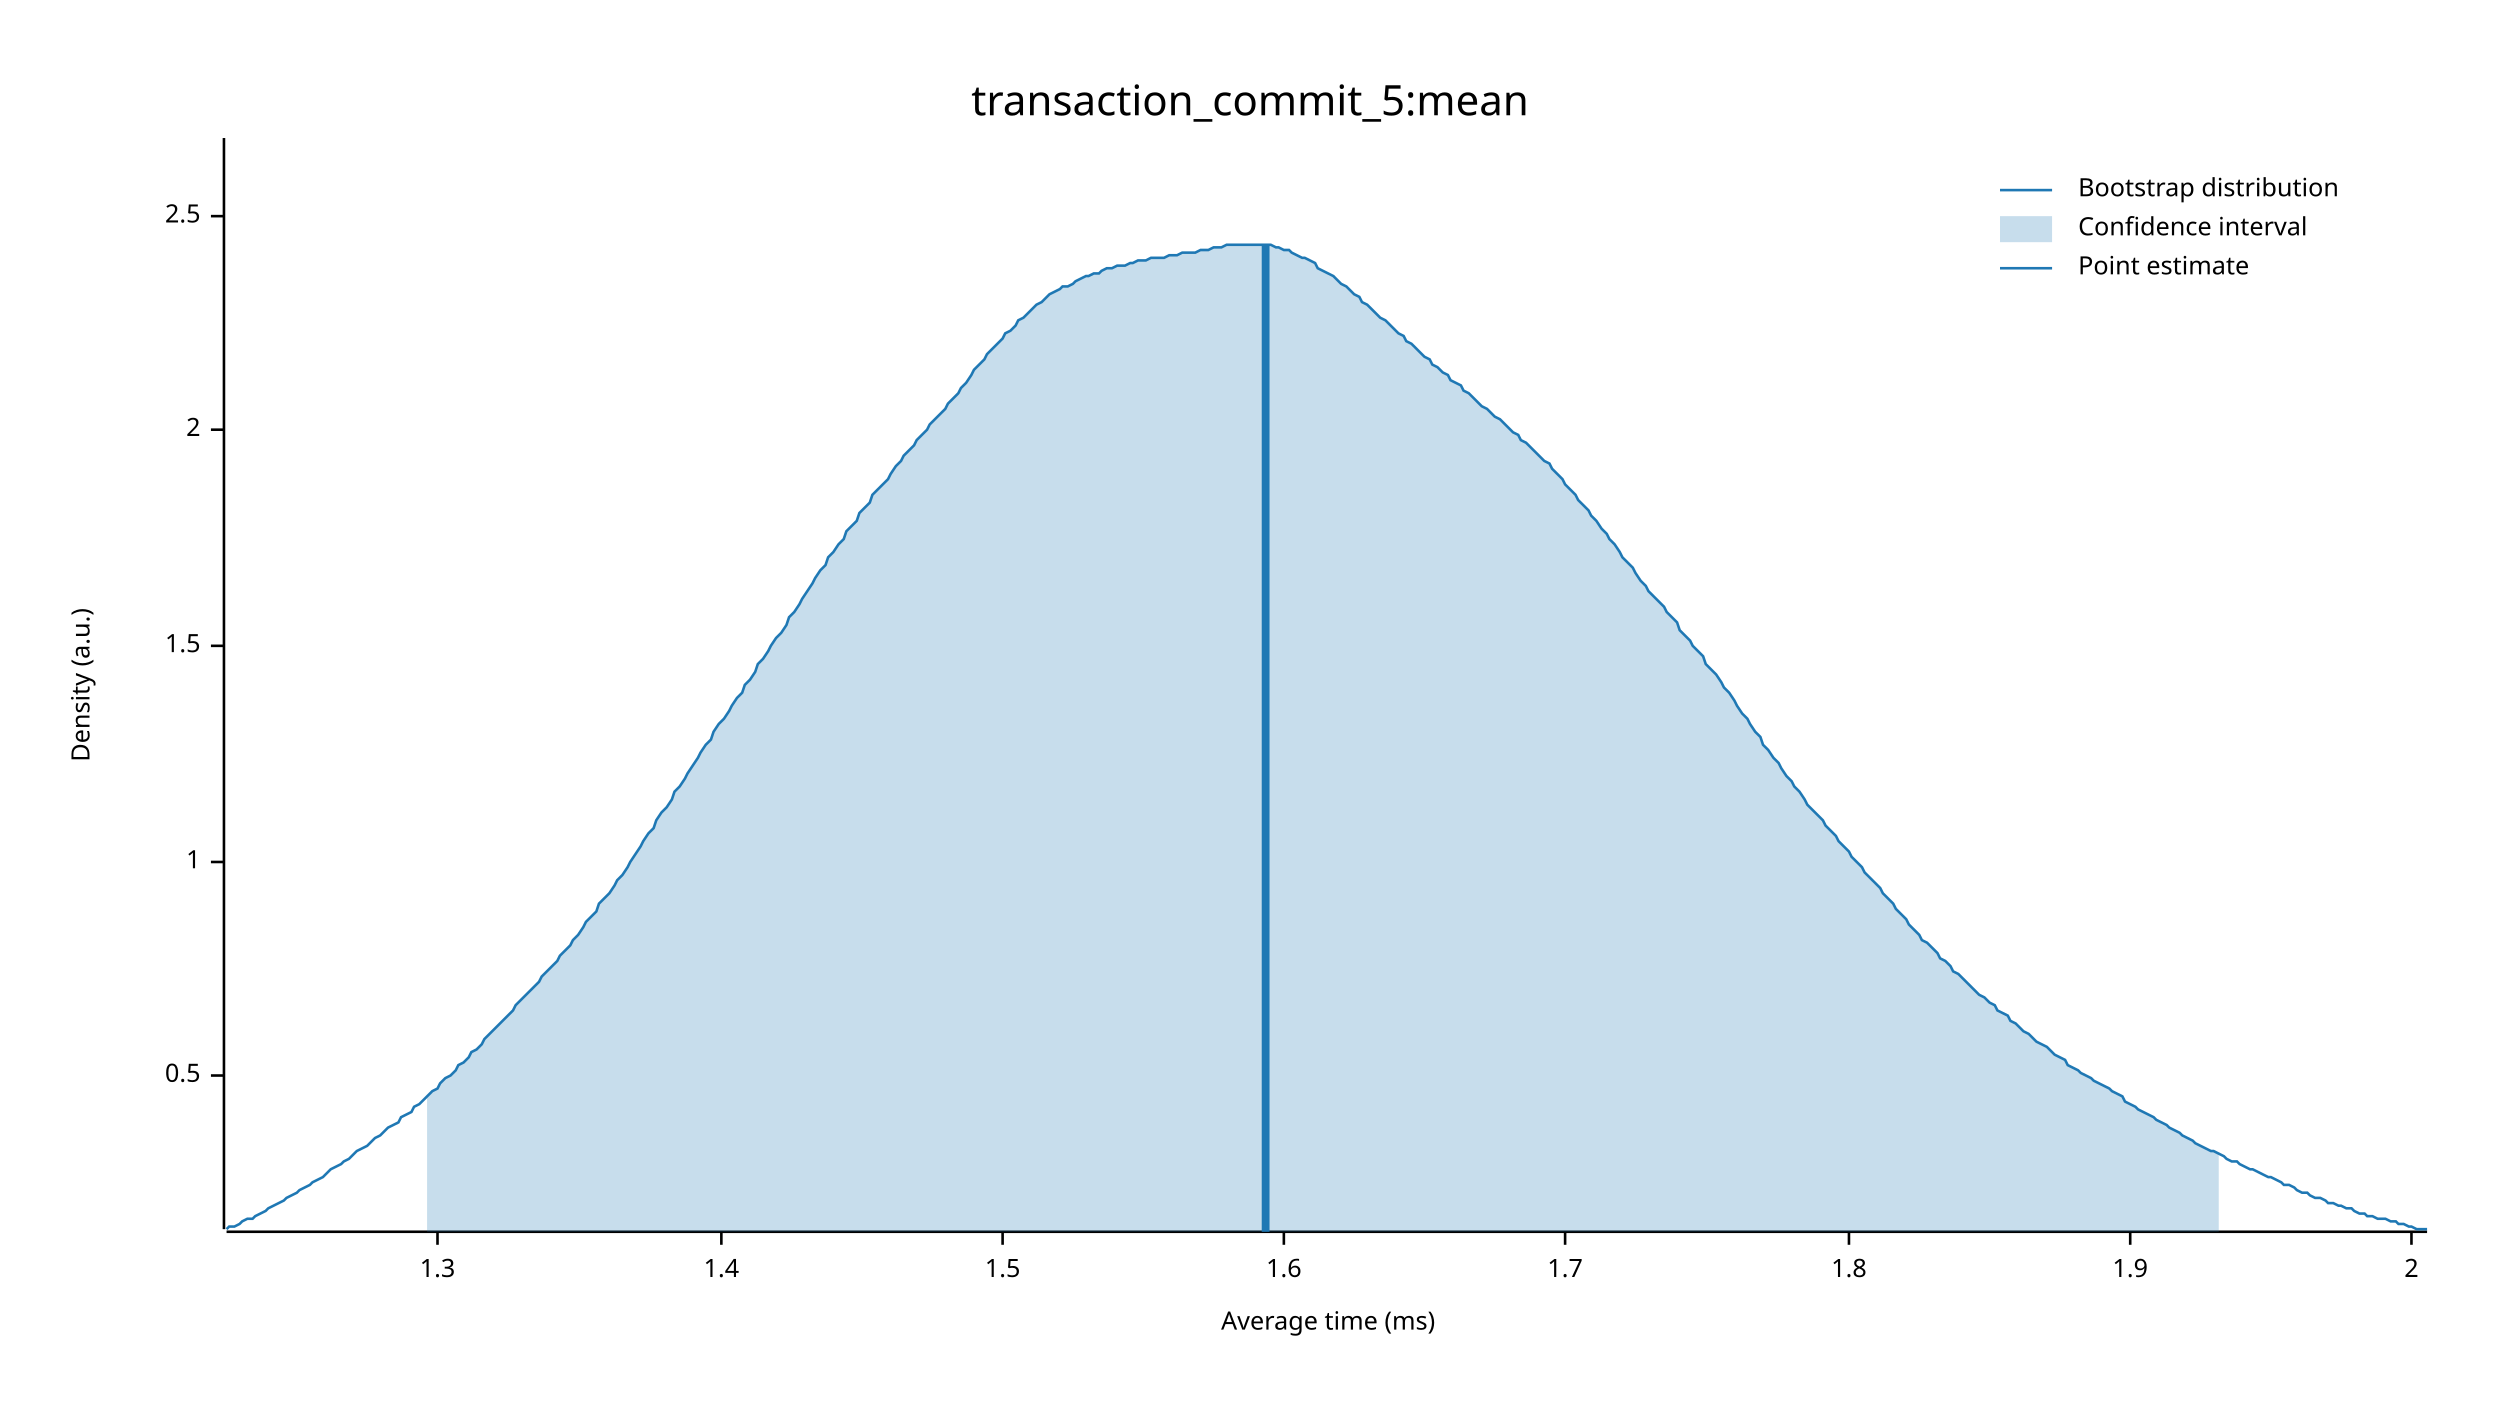
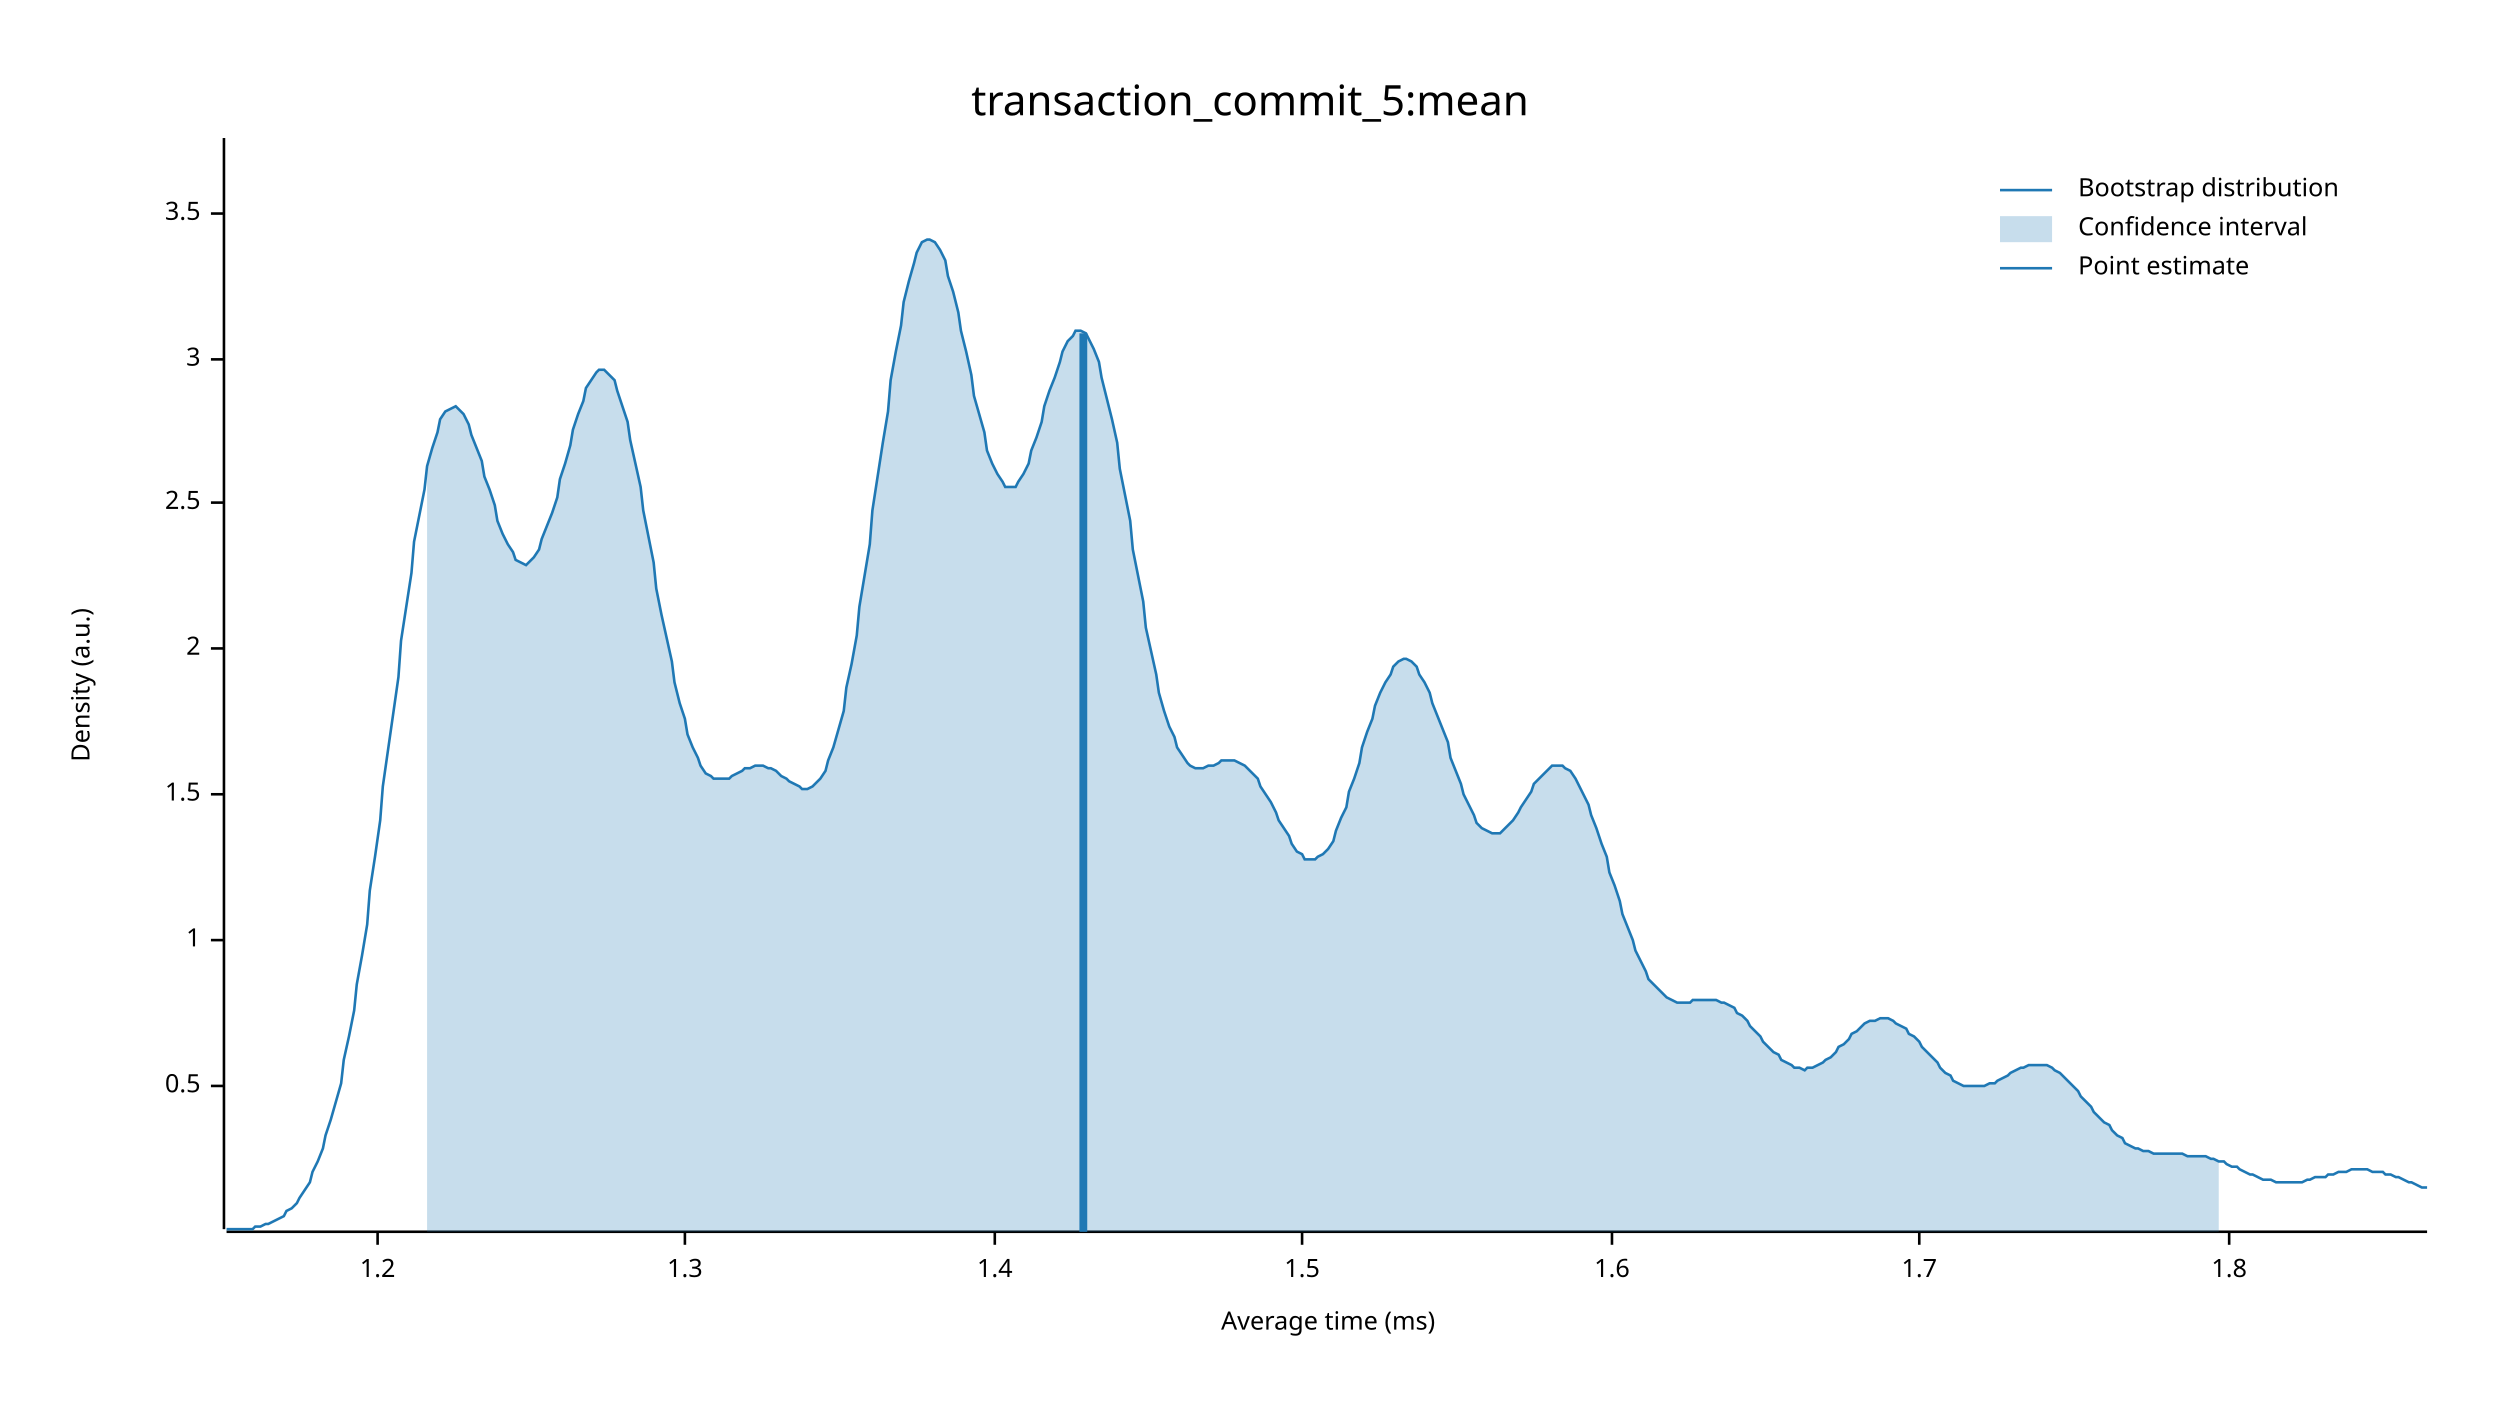
<svg xmlns="http://www.w3.org/2000/svg" width="960" height="540" viewBox="0 0 960 540">
  <text x="480" y="32" dy="0.76em" text-anchor="middle" font-family="sans-serif" font-size="16.129" opacity="1" fill="#000000">
transaction_commit_5:mean
</text>
  <text x="27" y="263" dy="0.76em" text-anchor="middle" font-family="sans-serif" font-size="9.677" opacity="1" fill="#000000" transform="rotate(270, 27, 263)">
Density (a.u.)
</text>
  <text x="510" y="513" dy="-0.5ex" text-anchor="middle" font-family="sans-serif" font-size="9.677" opacity="1" fill="#000000">
Average time (ms)
</text>
  <polyline fill="none" opacity="1" stroke="#000000" stroke-width="1" points="86,53 86,472 " />
-   <text x="77" y="413" dy="0.5ex" text-anchor="end" font-family="sans-serif" font-size="9.677" opacity="1" fill="#000000">
+   <text x="77" y="417" dy="0.5ex" text-anchor="end" font-family="sans-serif" font-size="9.677" opacity="1" fill="#000000">
0.5
</text>
-   <polyline fill="none" opacity="1" stroke="#000000" stroke-width="1" points="81,413 86,413 " />
-   <text x="77" y="331" dy="0.5ex" text-anchor="end" font-family="sans-serif" font-size="9.677" opacity="1" fill="#000000">
+   <polyline fill="none" opacity="1" stroke="#000000" stroke-width="1" points="81,417 86,417 " />
+   <text x="77" y="361" dy="0.5ex" text-anchor="end" font-family="sans-serif" font-size="9.677" opacity="1" fill="#000000">
1
</text>
-   <polyline fill="none" opacity="1" stroke="#000000" stroke-width="1" points="81,331 86,331 " />
-   <text x="77" y="248" dy="0.5ex" text-anchor="end" font-family="sans-serif" font-size="9.677" opacity="1" fill="#000000">
+   <polyline fill="none" opacity="1" stroke="#000000" stroke-width="1" points="81,361 86,361 " />
+   <text x="77" y="305" dy="0.5ex" text-anchor="end" font-family="sans-serif" font-size="9.677" opacity="1" fill="#000000">
1.5
</text>
-   <polyline fill="none" opacity="1" stroke="#000000" stroke-width="1" points="81,248 86,248 " />
-   <text x="77" y="165" dy="0.5ex" text-anchor="end" font-family="sans-serif" font-size="9.677" opacity="1" fill="#000000">
+   <polyline fill="none" opacity="1" stroke="#000000" stroke-width="1" points="81,305 86,305 " />
+   <text x="77" y="249" dy="0.5ex" text-anchor="end" font-family="sans-serif" font-size="9.677" opacity="1" fill="#000000">
2
</text>
-   <polyline fill="none" opacity="1" stroke="#000000" stroke-width="1" points="81,165 86,165 " />
-   <text x="77" y="83" dy="0.5ex" text-anchor="end" font-family="sans-serif" font-size="9.677" opacity="1" fill="#000000">
+   <polyline fill="none" opacity="1" stroke="#000000" stroke-width="1" points="81,249 86,249 " />
+   <text x="77" y="193" dy="0.5ex" text-anchor="end" font-family="sans-serif" font-size="9.677" opacity="1" fill="#000000">
2.5
</text>
-   <polyline fill="none" opacity="1" stroke="#000000" stroke-width="1" points="81,83 86,83 " />
+   <polyline fill="none" opacity="1" stroke="#000000" stroke-width="1" points="81,193 86,193 " />
+   <text x="77" y="138" dy="0.5ex" text-anchor="end" font-family="sans-serif" font-size="9.677" opacity="1" fill="#000000">
+ 3
+ </text>
+   <polyline fill="none" opacity="1" stroke="#000000" stroke-width="1" points="81,138 86,138 " />
+   <text x="77" y="82" dy="0.5ex" text-anchor="end" font-family="sans-serif" font-size="9.677" opacity="1" fill="#000000">
+ 3.5
+ </text>
+   <polyline fill="none" opacity="1" stroke="#000000" stroke-width="1" points="81,82 86,82 " />
  <polyline fill="none" opacity="1" stroke="#000000" stroke-width="1" points="87,473 932,473 " />
-   <text x="168" y="483" dy="0.76em" text-anchor="middle" font-family="sans-serif" font-size="9.677" opacity="1" fill="#000000">
+   <text x="145" y="483" dy="0.76em" text-anchor="middle" font-family="sans-serif" font-size="9.677" opacity="1" fill="#000000">
+ 1.2
+ </text>
+   <polyline fill="none" opacity="1" stroke="#000000" stroke-width="1" points="145,473 145,478 " />
+   <text x="263" y="483" dy="0.76em" text-anchor="middle" font-family="sans-serif" font-size="9.677" opacity="1" fill="#000000">
1.3
</text>
-   <polyline fill="none" opacity="1" stroke="#000000" stroke-width="1" points="168,473 168,478 " />
-   <text x="277" y="483" dy="0.76em" text-anchor="middle" font-family="sans-serif" font-size="9.677" opacity="1" fill="#000000">
+   <polyline fill="none" opacity="1" stroke="#000000" stroke-width="1" points="263,473 263,478 " />
+   <text x="382" y="483" dy="0.76em" text-anchor="middle" font-family="sans-serif" font-size="9.677" opacity="1" fill="#000000">
1.4
</text>
-   <polyline fill="none" opacity="1" stroke="#000000" stroke-width="1" points="277,473 277,478 " />
-   <text x="385" y="483" dy="0.76em" text-anchor="middle" font-family="sans-serif" font-size="9.677" opacity="1" fill="#000000">
+   <polyline fill="none" opacity="1" stroke="#000000" stroke-width="1" points="382,473 382,478 " />
+   <text x="500" y="483" dy="0.76em" text-anchor="middle" font-family="sans-serif" font-size="9.677" opacity="1" fill="#000000">
1.5
</text>
-   <polyline fill="none" opacity="1" stroke="#000000" stroke-width="1" points="385,473 385,478 " />
-   <text x="493" y="483" dy="0.76em" text-anchor="middle" font-family="sans-serif" font-size="9.677" opacity="1" fill="#000000">
+   <polyline fill="none" opacity="1" stroke="#000000" stroke-width="1" points="500,473 500,478 " />
+   <text x="619" y="483" dy="0.76em" text-anchor="middle" font-family="sans-serif" font-size="9.677" opacity="1" fill="#000000">
1.6
</text>
-   <polyline fill="none" opacity="1" stroke="#000000" stroke-width="1" points="493,473 493,478 " />
-   <text x="601" y="483" dy="0.76em" text-anchor="middle" font-family="sans-serif" font-size="9.677" opacity="1" fill="#000000">
+   <polyline fill="none" opacity="1" stroke="#000000" stroke-width="1" points="619,473 619,478 " />
+   <text x="737" y="483" dy="0.76em" text-anchor="middle" font-family="sans-serif" font-size="9.677" opacity="1" fill="#000000">
1.7
</text>
-   <polyline fill="none" opacity="1" stroke="#000000" stroke-width="1" points="601,473 601,478 " />
-   <text x="710" y="483" dy="0.76em" text-anchor="middle" font-family="sans-serif" font-size="9.677" opacity="1" fill="#000000">
+   <polyline fill="none" opacity="1" stroke="#000000" stroke-width="1" points="737,473 737,478 " />
+   <text x="856" y="483" dy="0.76em" text-anchor="middle" font-family="sans-serif" font-size="9.677" opacity="1" fill="#000000">
1.8
</text>
-   <polyline fill="none" opacity="1" stroke="#000000" stroke-width="1" points="710,473 710,478 " />
-   <text x="818" y="483" dy="0.76em" text-anchor="middle" font-family="sans-serif" font-size="9.677" opacity="1" fill="#000000">
- 1.9
- </text>
-   <polyline fill="none" opacity="1" stroke="#000000" stroke-width="1" points="818,473 818,478 " />
-   <text x="926" y="483" dy="0.76em" text-anchor="middle" font-family="sans-serif" font-size="9.677" opacity="1" fill="#000000">
- 2
- </text>
-   <polyline fill="none" opacity="1" stroke="#000000" stroke-width="1" points="926,473 926,478 " />
-   <polyline fill="none" opacity="1" stroke="#1F78B4" stroke-width="1" points="87,472 88,471 90,471 92,470 93,469 95,468 97,468 98,467 100,466 102,465 103,464 105,463 107,462 109,461 110,460 112,459 114,458 115,457 117,456 119,455 120,454 122,453 124,452 125,451 127,449 129,448 131,447 132,446 134,445 136,443 137,442 139,441 141,440 142,439 144,437 146,436 147,435 149,433 151,432 153,431 154,429 156,428 158,427 159,425 161,424 163,422 164,421 166,419 168,418 169,416 171,414 173,413 175,411 176,409 178,408 180,406 181,404 183,403 185,401 186,399 188,397 190,395 191,394 193,392 195,390 197,388 198,386 200,384 202,382 203,381 205,379 207,377 208,375 210,373 212,371 214,369 215,367 217,365 219,363 220,361 222,359 224,356 225,354 227,352 229,350 230,347 232,345 234,343 236,340 237,338 239,336 241,333 242,331 244,328 246,325 247,323 249,320 251,318 252,315 254,312 256,310 258,307 259,304 261,302 263,299 264,297 266,294 268,291 269,289 271,286 273,284 274,281 276,278 278,276 280,273 281,271 283,268 285,266 286,263 288,261 290,258 291,255 293,253 295,250 296,248 298,245 300,243 302,240 303,237 305,235 307,232 308,230 310,227 312,224 313,222 315,219 317,217 318,214 320,212 322,209 324,207 325,204 327,202 329,200 330,197 332,195 334,193 335,190 337,188 339,186 341,184 342,182 344,179 346,177 347,175 349,173 351,171 352,169 354,167 356,165 357,163 359,161 361,159 363,157 364,155 366,153 368,151 369,149 371,147 373,144 374,142 376,140 378,138 379,136 381,134 383,132 385,130 386,128 388,127 390,125 391,123 393,122 395,120 396,119 398,117 400,116 401,115 403,113 405,112 407,111 408,110 410,110 412,109 413,108 415,107 417,106 418,106 420,105 422,105 423,104 425,103 427,103 429,102 430,102 432,102 434,101 435,101 437,100 439,100 440,100 442,99 444,99 445,99 447,99 449,98 451,98 452,98 454,97 456,97 457,97 459,97 461,96 462,96 464,96 466,95 468,95 469,95 471,94 473,94 474,94 476,94 478,94 479,94 481,94 483,94 484,94 486,94 488,94 490,95 491,95 493,96 495,96 496,97 498,98 500,99 501,99 503,100 505,101 506,103 508,104 510,105 512,106 513,107 515,109 517,110 518,111 520,113 522,114 523,116 525,117 527,119 528,120 530,122 532,123 534,125 535,126 537,128 539,129 540,131 542,132 544,134 545,135 547,137 549,138 550,140 552,141 554,143 556,144 557,146 559,147 561,148 562,150 564,151 566,153 567,154 569,156 571,157 573,159 574,160 576,161 578,163 579,164 581,166 583,167 584,169 586,170 588,172 589,173 591,175 593,177 595,178 596,180 598,182 600,184 601,186 603,188 605,190 606,192 608,194 610,196 611,198 613,200 615,203 617,205 618,207 620,209 622,212 623,214 625,216 627,218 628,220 630,223 632,225 633,227 635,229 637,231 639,233 640,235 642,237 644,239 645,242 647,244 649,246 650,248 652,250 654,252 655,255 657,257 659,259 661,262 662,264 664,266 666,269 667,271 669,274 671,276 672,278 674,281 676,283 677,286 679,288 681,291 683,293 684,295 686,298 688,300 689,302 691,304 693,307 694,309 696,311 698,313 700,315 701,317 703,319 705,321 706,323 708,325 710,327 711,329 713,331 715,333 716,335 718,337 720,339 722,341 723,343 725,345 727,347 728,349 730,351 732,353 733,355 735,357 737,359 738,361 740,362 742,364 744,366 745,368 747,369 749,371 750,373 752,374 754,376 755,377 757,379 759,381 760,382 762,383 764,385 766,386 767,388 769,389 771,390 772,392 774,393 776,395 777,396 779,397 781,399 782,400 784,401 786,402 788,404 789,405 791,406 793,407 794,409 796,410 798,411 799,412 801,413 803,414 804,415 806,416 808,417 810,418 811,419 813,420 815,421 816,423 818,424 820,425 821,426 823,427 825,428 827,429 828,430 830,431 832,432 833,433 835,434 837,435 838,436 840,437 842,438 843,439 845,440 847,441 849,442 850,442 852,443 854,444 855,445 857,446 859,446 860,447 862,448 864,449 865,449 867,450 869,451 871,452 872,452 874,453 876,454 877,455 879,455 881,456 882,457 884,458 886,458 887,459 889,460 891,460 893,461 894,462 896,462 898,463 899,463 901,464 903,464 904,465 906,466 908,466 909,467 911,467 913,468 915,468 916,468 918,469 920,469 921,470 923,470 925,471 926,471 928,472 930,472 932,472 " />
-   <polygon opacity="0.25" fill="#1F78B4" points="164,421 166,419 168,418 169,416 171,414 173,413 175,411 176,409 178,408 180,406 181,404 183,403 185,401 186,399 188,397 190,395 191,394 193,392 195,390 197,388 198,386 200,384 202,382 203,381 205,379 207,377 208,375 210,373 212,371 214,369 215,367 217,365 219,363 220,361 222,359 224,356 225,354 227,352 229,350 230,347 232,345 234,343 236,340 237,338 239,336 241,333 242,331 244,328 246,325 247,323 249,320 251,318 252,315 254,312 256,310 258,307 259,304 261,302 263,299 264,297 266,294 268,291 269,289 271,286 273,284 274,281 276,278 278,276 280,273 281,271 283,268 285,266 286,263 288,261 290,258 291,255 293,253 295,250 296,248 298,245 300,243 302,240 303,237 305,235 307,232 308,230 310,227 312,224 313,222 315,219 317,217 318,214 320,212 322,209 324,207 325,204 327,202 329,200 330,197 332,195 334,193 335,190 337,188 339,186 341,184 342,182 344,179 346,177 347,175 349,173 351,171 352,169 354,167 356,165 357,163 359,161 361,159 363,157 364,155 366,153 368,151 369,149 371,147 373,144 374,142 376,140 378,138 379,136 381,134 383,132 385,130 386,128 388,127 390,125 391,123 393,122 395,120 396,119 398,117 400,116 401,115 403,113 405,112 407,111 408,110 410,110 412,109 413,108 415,107 417,106 418,106 420,105 422,105 423,104 425,103 427,103 429,102 430,102 432,102 434,101 435,101 437,100 439,100 440,100 442,99 444,99 445,99 447,99 449,98 451,98 452,98 454,97 456,97 457,97 459,97 461,96 462,96 464,96 466,95 468,95 469,95 471,94 473,94 474,94 476,94 478,94 479,94 481,94 483,94 484,94 486,94 488,94 490,95 491,95 493,96 495,96 496,97 498,98 500,99 501,99 503,100 505,101 506,103 508,104 510,105 512,106 513,107 515,109 517,110 518,111 520,113 522,114 523,116 525,117 527,119 528,120 530,122 532,123 534,125 535,126 537,128 539,129 540,131 542,132 544,134 545,135 547,137 549,138 550,140 552,141 554,143 556,144 557,146 559,147 561,148 562,150 564,151 566,153 567,154 569,156 571,157 573,159 574,160 576,161 578,163 579,164 581,166 583,167 584,169 586,170 588,172 589,173 591,175 593,177 595,178 596,180 598,182 600,184 601,186 603,188 605,190 606,192 608,194 610,196 611,198 613,200 615,203 617,205 618,207 620,209 622,212 623,214 625,216 627,218 628,220 630,223 632,225 633,227 635,229 637,231 639,233 640,235 642,237 644,239 645,242 647,244 649,246 650,248 652,250 654,252 655,255 657,257 659,259 661,262 662,264 664,266 666,269 667,271 669,274 671,276 672,278 674,281 676,283 677,286 679,288 681,291 683,293 684,295 686,298 688,300 689,302 691,304 693,307 694,309 696,311 698,313 700,315 701,317 703,319 705,321 706,323 708,325 710,327 711,329 713,331 715,333 716,335 718,337 720,339 722,341 723,343 725,345 727,347 728,349 730,351 732,353 733,355 735,357 737,359 738,361 740,362 742,364 744,366 745,368 747,369 749,371 750,373 752,374 754,376 755,377 757,379 759,381 760,382 762,383 764,385 766,386 767,388 769,389 771,390 772,392 774,393 776,395 777,396 779,397 781,399 782,400 784,401 786,402 788,404 789,405 791,406 793,407 794,409 796,410 798,411 799,412 801,413 803,414 804,415 806,416 808,417 810,418 811,419 813,420 815,421 816,423 818,424 820,425 821,426 823,427 825,428 827,429 828,430 830,431 832,432 833,433 835,434 837,435 838,436 840,437 842,438 843,439 845,440 847,441 849,442 850,442 852,443 852,473 164,473 " />
-   <polyline fill="none" opacity="1" stroke="#1F78B4" stroke-width="3" points="486,473 486,94 " />
+   <polyline fill="none" opacity="1" stroke="#000000" stroke-width="1" points="856,473 856,478 " />
+   <polyline fill="none" opacity="1" stroke="#1F78B4" stroke-width="1" points="87,472 88,472 90,472 92,472 93,472 95,472 97,472 98,471 100,471 102,470 103,470 105,469 107,468 109,467 110,465 112,464 114,462 115,460 117,457 119,454 120,450 122,446 124,441 125,436 127,430 129,423 131,416 132,407 134,398 136,388 137,378 139,367 141,355 142,342 144,329 146,315 147,302 149,288 151,274 153,260 154,246 156,233 158,220 159,208 161,198 163,188 164,179 166,172 168,166 169,161 171,158 173,157 175,156 176,157 178,159 180,163 181,167 183,172 185,177 186,183 188,188 190,194 191,200 193,205 195,209 197,212 198,215 200,216 202,217 203,216 205,214 207,211 208,207 210,202 212,197 214,191 215,184 217,178 219,171 220,165 222,159 224,154 225,149 227,146 229,143 230,142 232,142 234,144 236,146 237,150 239,156 241,162 242,169 244,178 246,187 247,196 249,206 251,216 252,226 254,236 256,245 258,254 259,262 261,270 263,276 264,282 266,287 268,291 269,294 271,297 273,298 274,299 276,299 278,299 280,299 281,298 283,297 285,296 286,295 288,295 290,294 291,294 293,294 295,295 296,295 298,296 300,298 302,299 303,300 305,301 307,302 308,303 310,303 312,302 313,301 315,299 317,296 318,292 320,287 322,280 324,273 325,264 327,255 329,244 330,233 332,221 334,209 335,196 337,183 339,170 341,158 342,146 344,135 346,125 347,116 349,108 351,101 352,97 354,93 356,92 357,92 359,93 361,96 363,100 364,106 366,112 368,120 369,127 371,135 373,144 374,152 376,159 378,166 379,173 381,178 383,182 385,185 386,187 388,187 390,187 391,185 393,182 395,178 396,173 398,168 400,162 401,156 403,150 405,145 407,139 408,135 410,131 412,129 413,127 415,127 417,128 418,130 420,134 422,139 423,145 425,153 427,161 429,170 430,180 432,190 434,200 435,211 437,221 439,231 440,241 442,250 444,259 445,266 447,273 449,279 451,283 452,287 454,290 456,293 457,294 459,295 461,295 462,295 464,294 466,294 468,293 469,292 471,292 473,292 474,292 476,293 478,294 479,295 481,297 483,299 484,302 486,305 488,308 490,312 491,315 493,318 495,321 496,324 498,327 500,328 501,330 503,330 505,330 506,329 508,328 510,326 512,323 513,319 515,314 517,310 518,304 520,299 522,293 523,287 525,281 527,276 528,271 530,266 532,262 534,259 535,256 537,254 539,253 540,253 542,254 544,256 545,259 547,262 549,266 550,270 552,275 554,280 556,285 557,291 559,296 561,301 562,305 564,309 566,313 567,316 569,318 571,319 573,320 574,320 576,320 578,318 579,317 581,315 583,312 584,310 586,307 588,304 589,301 591,299 593,297 595,295 596,294 598,294 600,294 601,295 603,296 605,299 606,301 608,305 610,309 611,313 613,318 615,324 617,329 618,335 620,340 622,346 623,351 625,356 627,361 628,365 630,369 632,373 633,376 635,378 637,380 639,382 640,383 642,384 644,385 645,385 647,385 649,385 650,384 652,384 654,384 655,384 657,384 659,384 661,385 662,385 664,386 666,387 667,389 669,390 671,392 672,394 674,396 676,398 677,400 679,402 681,404 683,405 684,407 686,408 688,409 689,410 691,410 693,411 694,410 696,410 698,409 700,408 701,407 703,406 705,404 706,402 708,401 710,399 711,397 713,396 715,394 716,393 718,392 720,392 722,391 723,391 725,391 727,392 728,393 730,394 732,395 733,397 735,398 737,400 738,402 740,404 742,406 744,408 745,410 747,412 749,413 750,415 752,416 754,417 755,417 757,417 759,417 760,417 762,417 764,416 766,416 767,415 769,414 771,413 772,412 774,411 776,410 777,410 779,409 781,409 782,409 784,409 786,409 788,410 789,411 791,412 793,414 794,415 796,417 798,419 799,421 801,423 803,425 804,427 806,429 808,431 810,432 811,434 813,436 815,437 816,439 818,440 820,441 821,441 823,442 825,442 827,443 828,443 830,443 832,443 833,443 835,443 837,443 838,443 840,444 842,444 843,444 845,444 847,444 849,445 850,445 852,446 854,446 855,447 857,448 859,448 860,449 862,450 864,451 865,451 867,452 869,453 871,453 872,453 874,454 876,454 877,454 879,454 881,454 882,454 884,454 886,453 887,453 889,452 891,452 893,452 894,451 896,451 898,450 899,450 901,450 903,449 904,449 906,449 908,449 909,449 911,450 913,450 915,450 916,451 918,451 920,452 921,452 923,453 925,454 926,454 928,455 930,456 932,456 " />
+   <polygon opacity="0.25" fill="#1F78B4" points="164,179 166,172 168,166 169,161 171,158 173,157 175,156 176,157 178,159 180,163 181,167 183,172 185,177 186,183 188,188 190,194 191,200 193,205 195,209 197,212 198,215 200,216 202,217 203,216 205,214 207,211 208,207 210,202 212,197 214,191 215,184 217,178 219,171 220,165 222,159 224,154 225,149 227,146 229,143 230,142 232,142 234,144 236,146 237,150 239,156 241,162 242,169 244,178 246,187 247,196 249,206 251,216 252,226 254,236 256,245 258,254 259,262 261,270 263,276 264,282 266,287 268,291 269,294 271,297 273,298 274,299 276,299 278,299 280,299 281,298 283,297 285,296 286,295 288,295 290,294 291,294 293,294 295,295 296,295 298,296 300,298 302,299 303,300 305,301 307,302 308,303 310,303 312,302 313,301 315,299 317,296 318,292 320,287 322,280 324,273 325,264 327,255 329,244 330,233 332,221 334,209 335,196 337,183 339,170 341,158 342,146 344,135 346,125 347,116 349,108 351,101 352,97 354,93 356,92 357,92 359,93 361,96 363,100 364,106 366,112 368,120 369,127 371,135 373,144 374,152 376,159 378,166 379,173 381,178 383,182 385,185 386,187 388,187 390,187 391,185 393,182 395,178 396,173 398,168 400,162 401,156 403,150 405,145 407,139 408,135 410,131 412,129 413,127 415,127 417,128 418,130 420,134 422,139 423,145 425,153 427,161 429,170 430,180 432,190 434,200 435,211 437,221 439,231 440,241 442,250 444,259 445,266 447,273 449,279 451,283 452,287 454,290 456,293 457,294 459,295 461,295 462,295 464,294 466,294 468,293 469,292 471,292 473,292 474,292 476,293 478,294 479,295 481,297 483,299 484,302 486,305 488,308 490,312 491,315 493,318 495,321 496,324 498,327 500,328 501,330 503,330 505,330 506,329 508,328 510,326 512,323 513,319 515,314 517,310 518,304 520,299 522,293 523,287 525,281 527,276 528,271 530,266 532,262 534,259 535,256 537,254 539,253 540,253 542,254 544,256 545,259 547,262 549,266 550,270 552,275 554,280 556,285 557,291 559,296 561,301 562,305 564,309 566,313 567,316 569,318 571,319 573,320 574,320 576,320 578,318 579,317 581,315 583,312 584,310 586,307 588,304 589,301 591,299 593,297 595,295 596,294 598,294 600,294 601,295 603,296 605,299 606,301 608,305 610,309 611,313 613,318 615,324 617,329 618,335 620,340 622,346 623,351 625,356 627,361 628,365 630,369 632,373 633,376 635,378 637,380 639,382 640,383 642,384 644,385 645,385 647,385 649,385 650,384 652,384 654,384 655,384 657,384 659,384 661,385 662,385 664,386 666,387 667,389 669,390 671,392 672,394 674,396 676,398 677,400 679,402 681,404 683,405 684,407 686,408 688,409 689,410 691,410 693,411 694,410 696,410 698,409 700,408 701,407 703,406 705,404 706,402 708,401 710,399 711,397 713,396 715,394 716,393 718,392 720,392 722,391 723,391 725,391 727,392 728,393 730,394 732,395 733,397 735,398 737,400 738,402 740,404 742,406 744,408 745,410 747,412 749,413 750,415 752,416 754,417 755,417 757,417 759,417 760,417 762,417 764,416 766,416 767,415 769,414 771,413 772,412 774,411 776,410 777,410 779,409 781,409 782,409 784,409 786,409 788,410 789,411 791,412 793,414 794,415 796,417 798,419 799,421 801,423 803,425 804,427 806,429 808,431 810,432 811,434 813,436 815,437 816,439 818,440 820,441 821,441 823,442 825,442 827,443 828,443 830,443 832,443 833,443 835,443 837,443 838,443 840,444 842,444 843,444 845,444 847,444 849,445 850,445 852,446 852,473 164,473 " />
+   <polyline fill="none" opacity="1" stroke="#1F78B4" stroke-width="3" points="416,473 416,128 " />
  <text x="798" y="68" dy="0.76em" text-anchor="start" font-family="sans-serif" font-size="9.677" opacity="1" fill="#000000">
Bootstrap distribution
</text>
  <text x="798" y="83" dy="0.76em" text-anchor="start" font-family="sans-serif" font-size="9.677" opacity="1" fill="#000000">
Confidence interval
</text>
  <text x="798" y="98" dy="0.76em" text-anchor="start" font-family="sans-serif" font-size="9.677" opacity="1" fill="#000000">
Point estimate
</text>
  <polyline fill="none" opacity="1" stroke="#1F78B4" stroke-width="1" points="768,73 788,73 " />
  <rect x="768" y="83" width="20" height="10" opacity="0.25" fill="#1F78B4" stroke="none" />
  <polyline fill="none" opacity="1" stroke="#1F78B4" stroke-width="1" points="768,103 788,103 " />
</svg>
